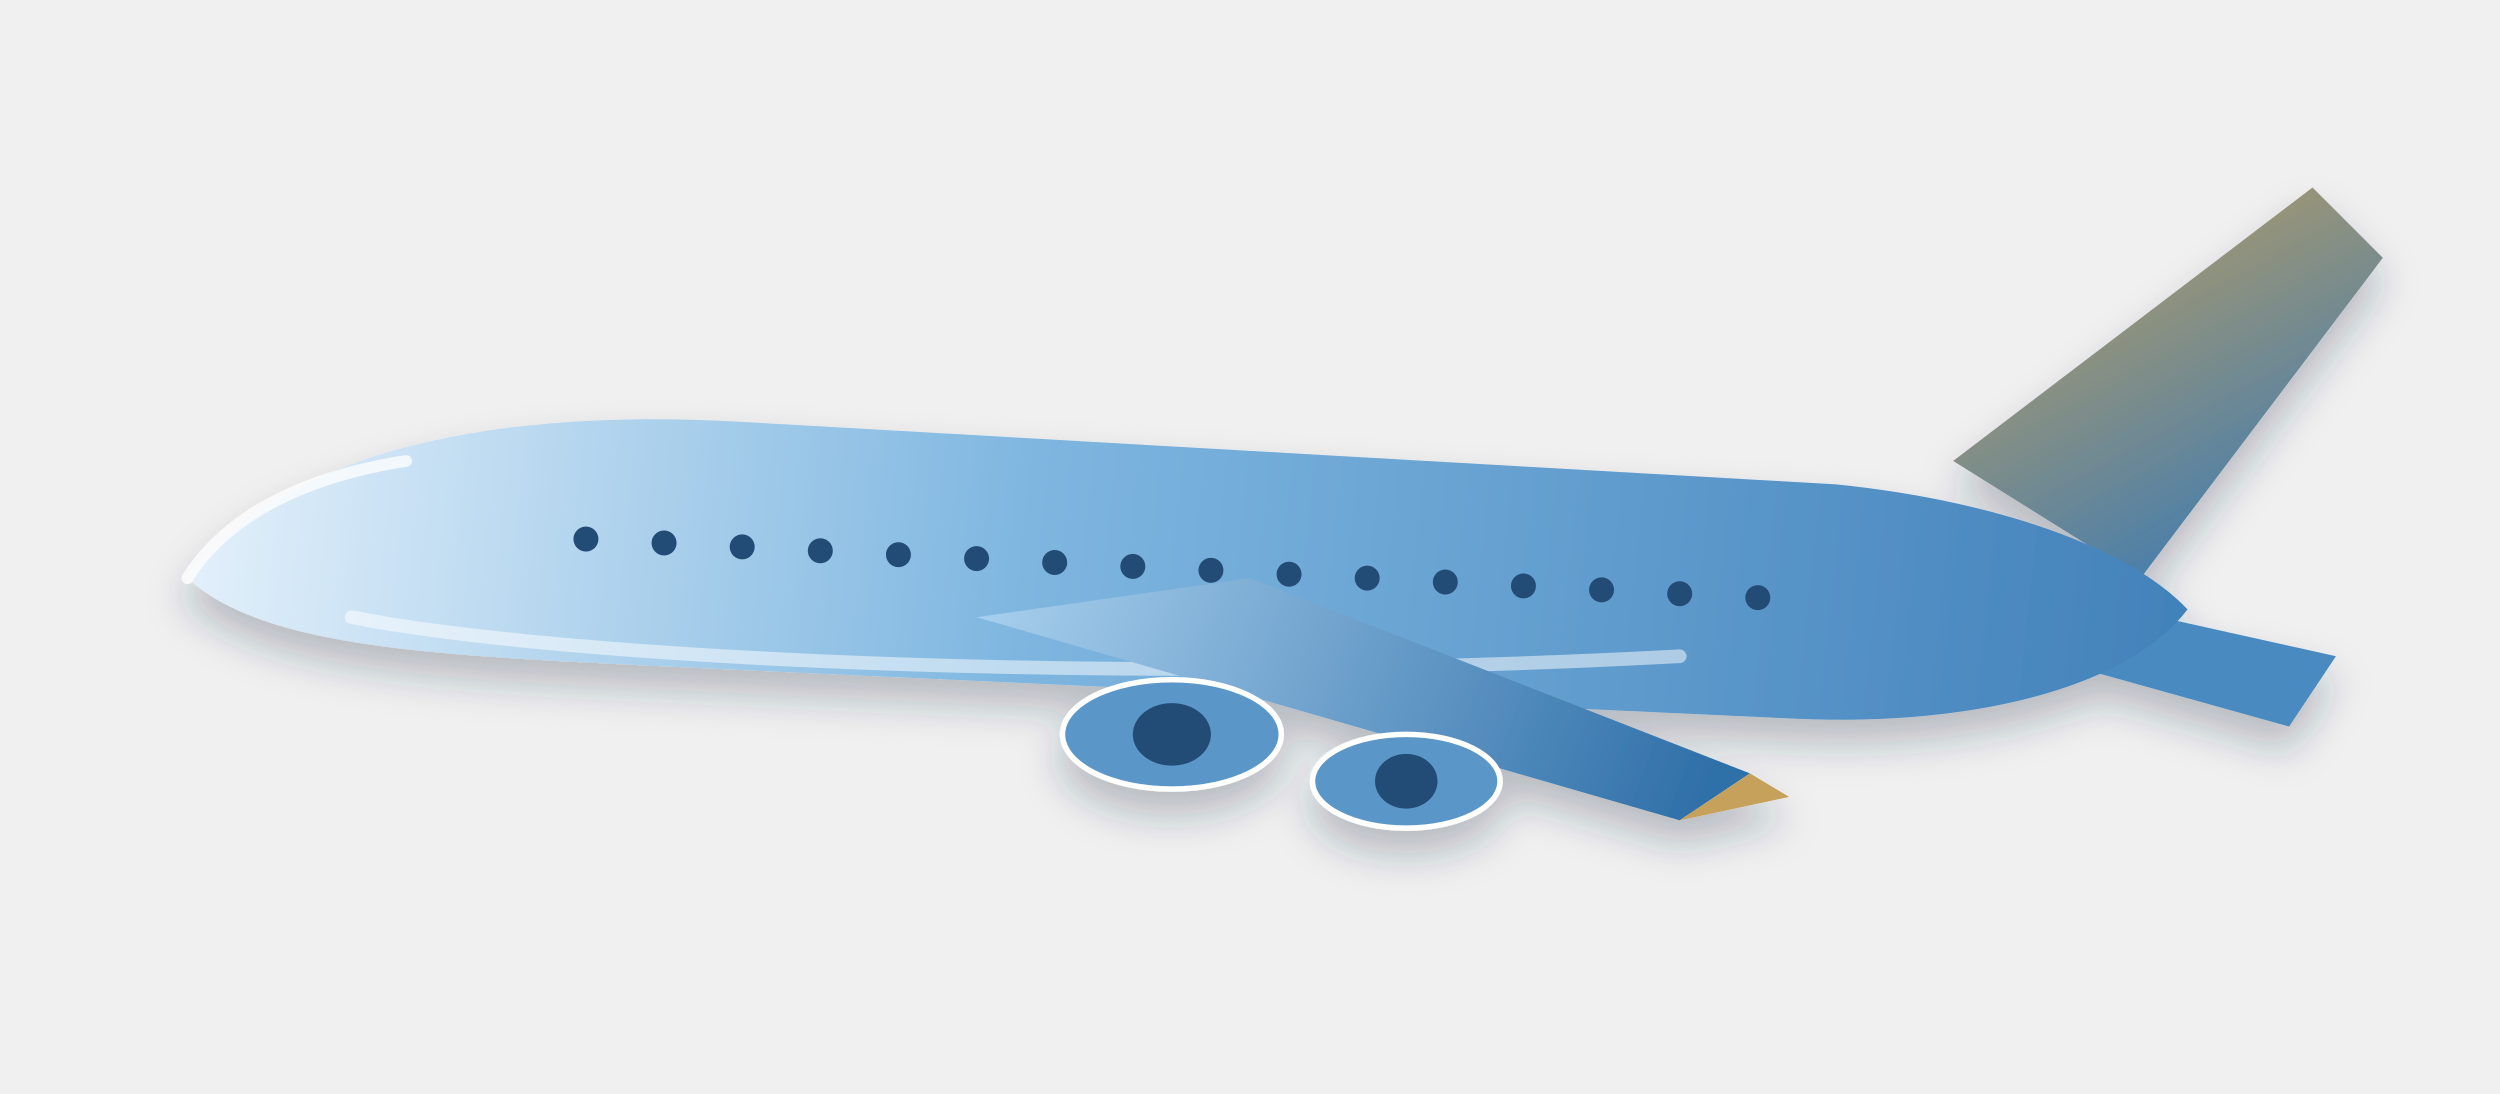
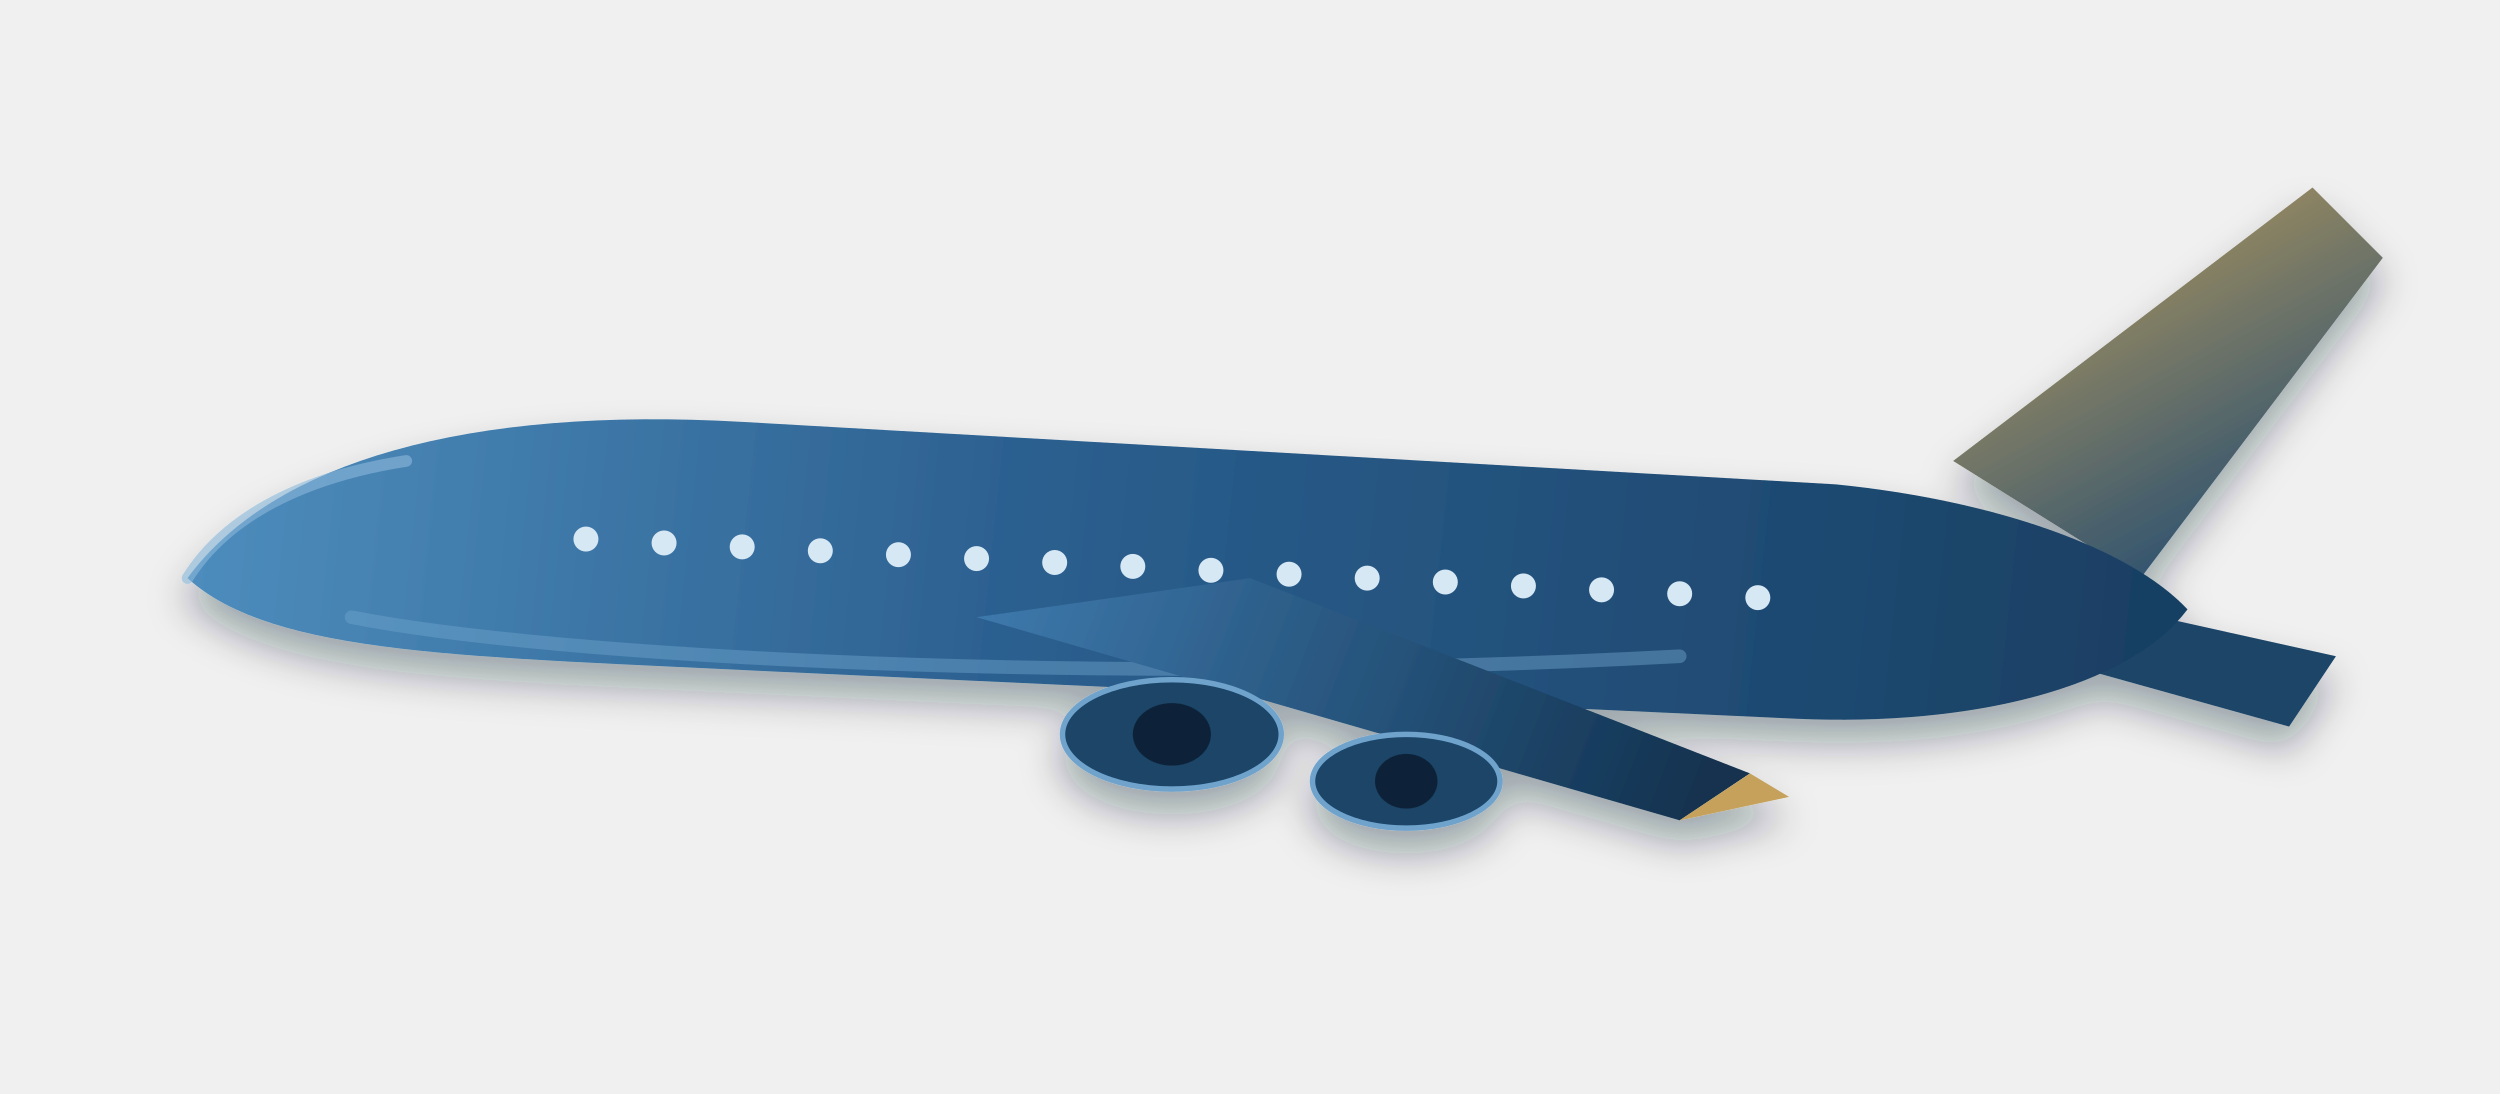
<svg xmlns="http://www.w3.org/2000/svg" viewBox="0 0 640 280" fill="none" aria-hidden="true">
  <defs>
    <linearGradient id="body" x1="40" y1="110" x2="600" y2="170" gradientUnits="userSpaceOnUse">
-       <stop offset="0%" stop-color="#E8F3FC" />
-       <stop offset="40%" stop-color="#7EB6E0" />
-       <stop offset="100%" stop-color="#3A7AB5" />
+       <stop offset="0%" stop-color="#4F8FBF" />
+       <stop offset="40%" stop-color="#2B5F8F" />
+       <stop offset="100%" stop-color="#163A5C" />
    </linearGradient>
    <linearGradient id="wing" x1="250" y1="150" x2="430" y2="220" gradientUnits="userSpaceOnUse">
-       <stop offset="0%" stop-color="#A9D0EE" />
-       <stop offset="100%" stop-color="#2F6FA8" />
+       <stop offset="0%" stop-color="#3E7AAE" />
+       <stop offset="100%" stop-color="#12324F" />
    </linearGradient>
    <linearGradient id="tail" x1="500" y1="50" x2="560" y2="160" gradientUnits="userSpaceOnUse">
      <stop offset="0%" stop-color="#C5A15B" />
-       <stop offset="100%" stop-color="#3A7AB5" />
+       <stop offset="100%" stop-color="#1E4A72" />
    </linearGradient>
    <filter id="soft" x="-20%" y="-40%" width="140%" height="180%">
-       <feDropShadow dx="0" dy="6" stdDeviation="5" flood-color="#142B4A" flood-opacity="0.28" />
+       <feDropShadow dx="0" dy="6" stdDeviation="5" flood-color="#0A1A2E" flood-opacity="0.35" />
    </filter>
  </defs>
  <g filter="url(#soft)">
    <path d="M500 118 L592 48 L610 66 L548 148 Z" fill="url(#tail)" />
-     <path d="M508 148 L598 168 L586 186 L500 162 Z" fill="#4A8BC0" />
+     <path d="M508 148 L598 168 L586 186 L500 162 Z" fill="#1A4468" />
    <path d="M48 148 C70 118 120 104 190 108 L470 124 C510 128 545 140 560 156 C545 176 505 186 460 184 L200 172 C120 168 70 168 48 148 Z" fill="url(#body)" />
-     <path d="M90 158 C140 168 280 176 430 168" stroke="#FFFFFF" stroke-width="3.5" stroke-linecap="round" opacity="0.5" />
-     <path d="M48 148 C58 132 78 122 104 118" stroke="#FFFFFF" stroke-width="3" stroke-linecap="round" opacity="0.75" />
-     <g fill="#244B75">
+     <path d="M90 158 C140 168 280 176 430 168" stroke="#6FA3CC" stroke-width="3.5" stroke-linecap="round" opacity="0.45" />
+     <path d="M48 148 C58 132 78 122 104 118" stroke="#8BB8DA" stroke-width="3" stroke-linecap="round" opacity="0.6" />
+     <g fill="#D7E8F5">
      <circle cx="150" cy="138" r="3.2" />
      <circle cx="170" cy="139" r="3.2" />
      <circle cx="190" cy="140" r="3.2" />
      <circle cx="210" cy="141" r="3.2" />
      <circle cx="230" cy="142" r="3.2" />
      <circle cx="250" cy="143" r="3.2" />
      <circle cx="270" cy="144" r="3.2" />
      <circle cx="290" cy="145" r="3.2" />
      <circle cx="310" cy="146" r="3.2" />
      <circle cx="330" cy="147" r="3.2" />
      <circle cx="350" cy="148" r="3.2" />
      <circle cx="370" cy="149" r="3.2" />
      <circle cx="390" cy="150" r="3.2" />
      <circle cx="410" cy="151" r="3.2" />
      <circle cx="430" cy="152" r="3.2" />
      <circle cx="450" cy="153" r="3.2" />
    </g>
    <path d="M250 158 L430 210 L448 198 L320 148 Z" fill="url(#wing)" />
-     <ellipse cx="300" cy="188" rx="28" ry="14" fill="#5A97C8" stroke="#FFFFFF" stroke-width="1.4" />
-     <ellipse cx="300" cy="188" rx="10" ry="8" fill="#244B75" />
-     <ellipse cx="360" cy="200" rx="24" ry="12" fill="#5A97C8" stroke="#FFFFFF" stroke-width="1.4" />
-     <ellipse cx="360" cy="200" rx="8" ry="7" fill="#244B75" />
+     <ellipse cx="300" cy="188" rx="28" ry="14" fill="#1A4468" stroke="#6FA3CC" stroke-width="1.4" />
+     <ellipse cx="300" cy="188" rx="10" ry="8" fill="#0D2438" />
+     <ellipse cx="360" cy="200" rx="24" ry="12" fill="#1A4468" stroke="#6FA3CC" stroke-width="1.4" />
+     <ellipse cx="360" cy="200" rx="8" ry="7" fill="#0D2438" />
    <path d="M430 210 L458 204 L448 198 Z" fill="#C5A15B" />
  </g>
</svg>
